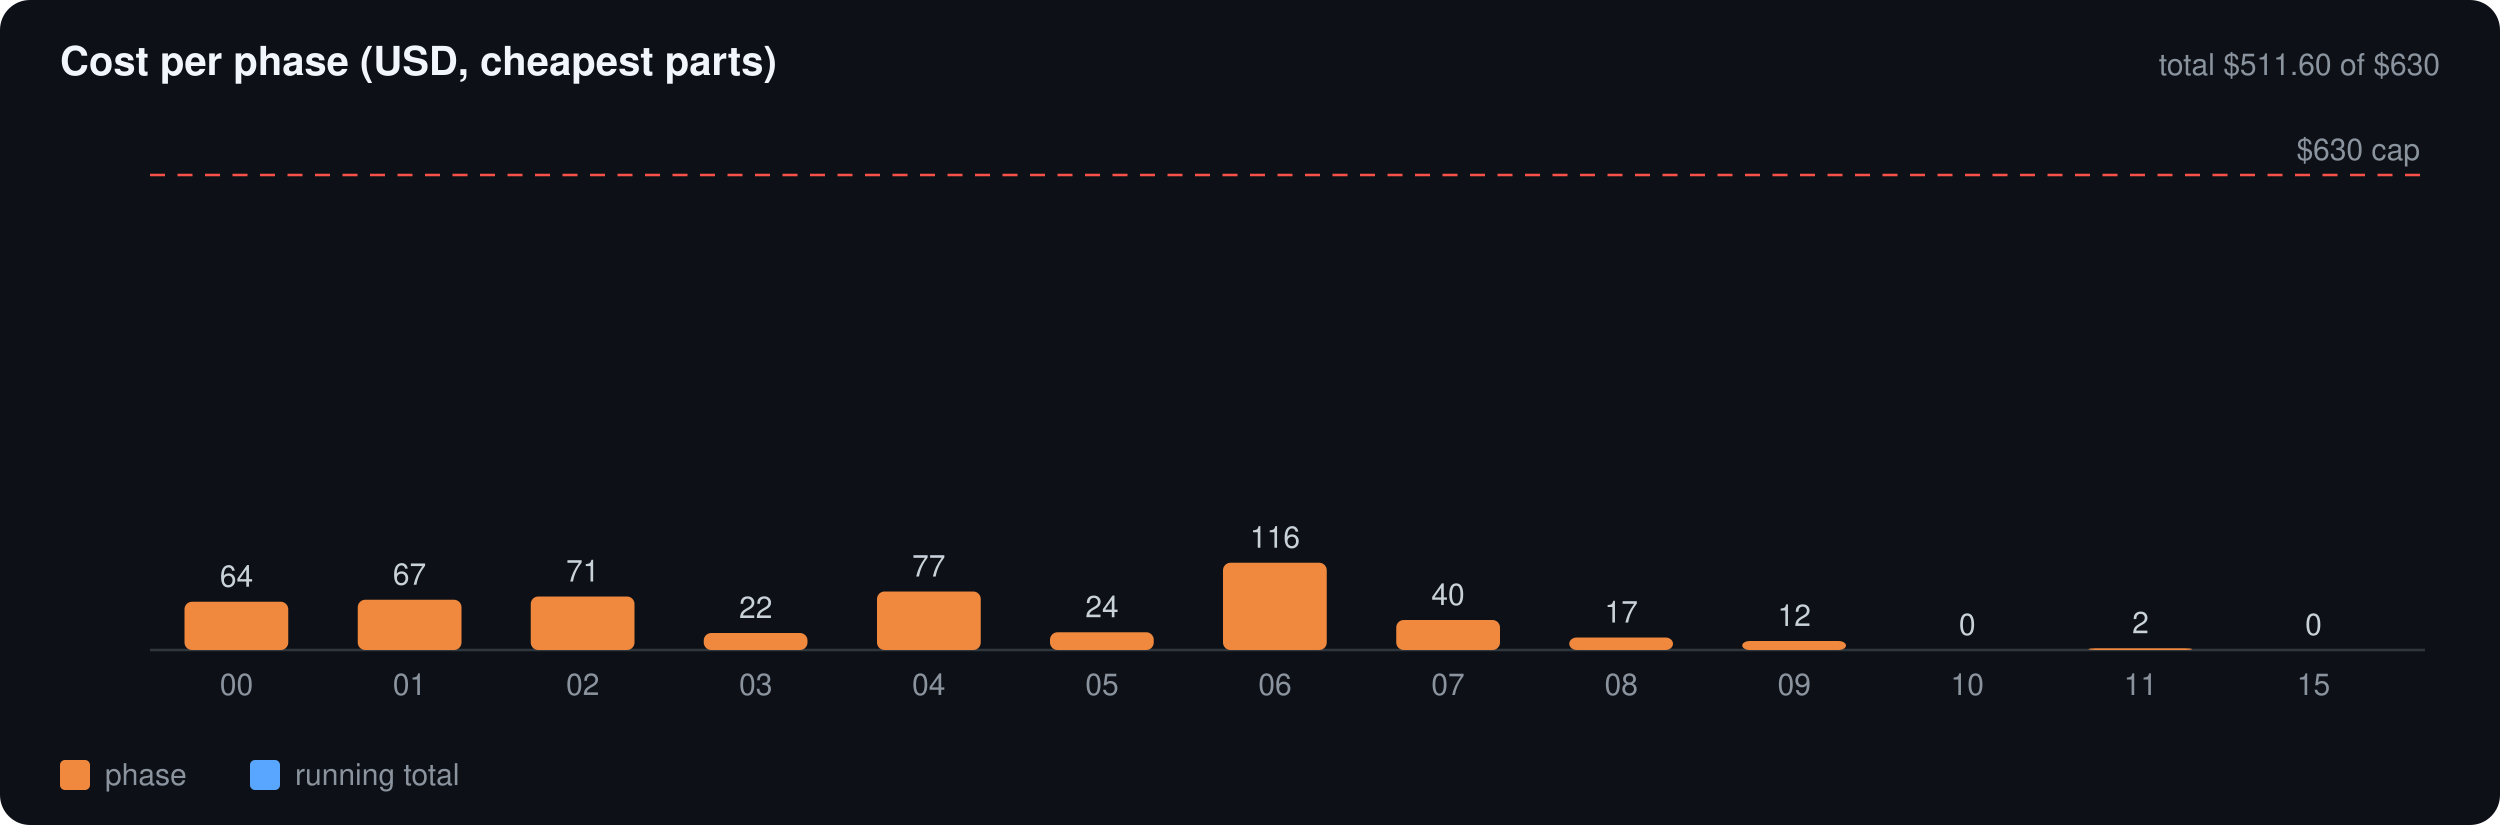
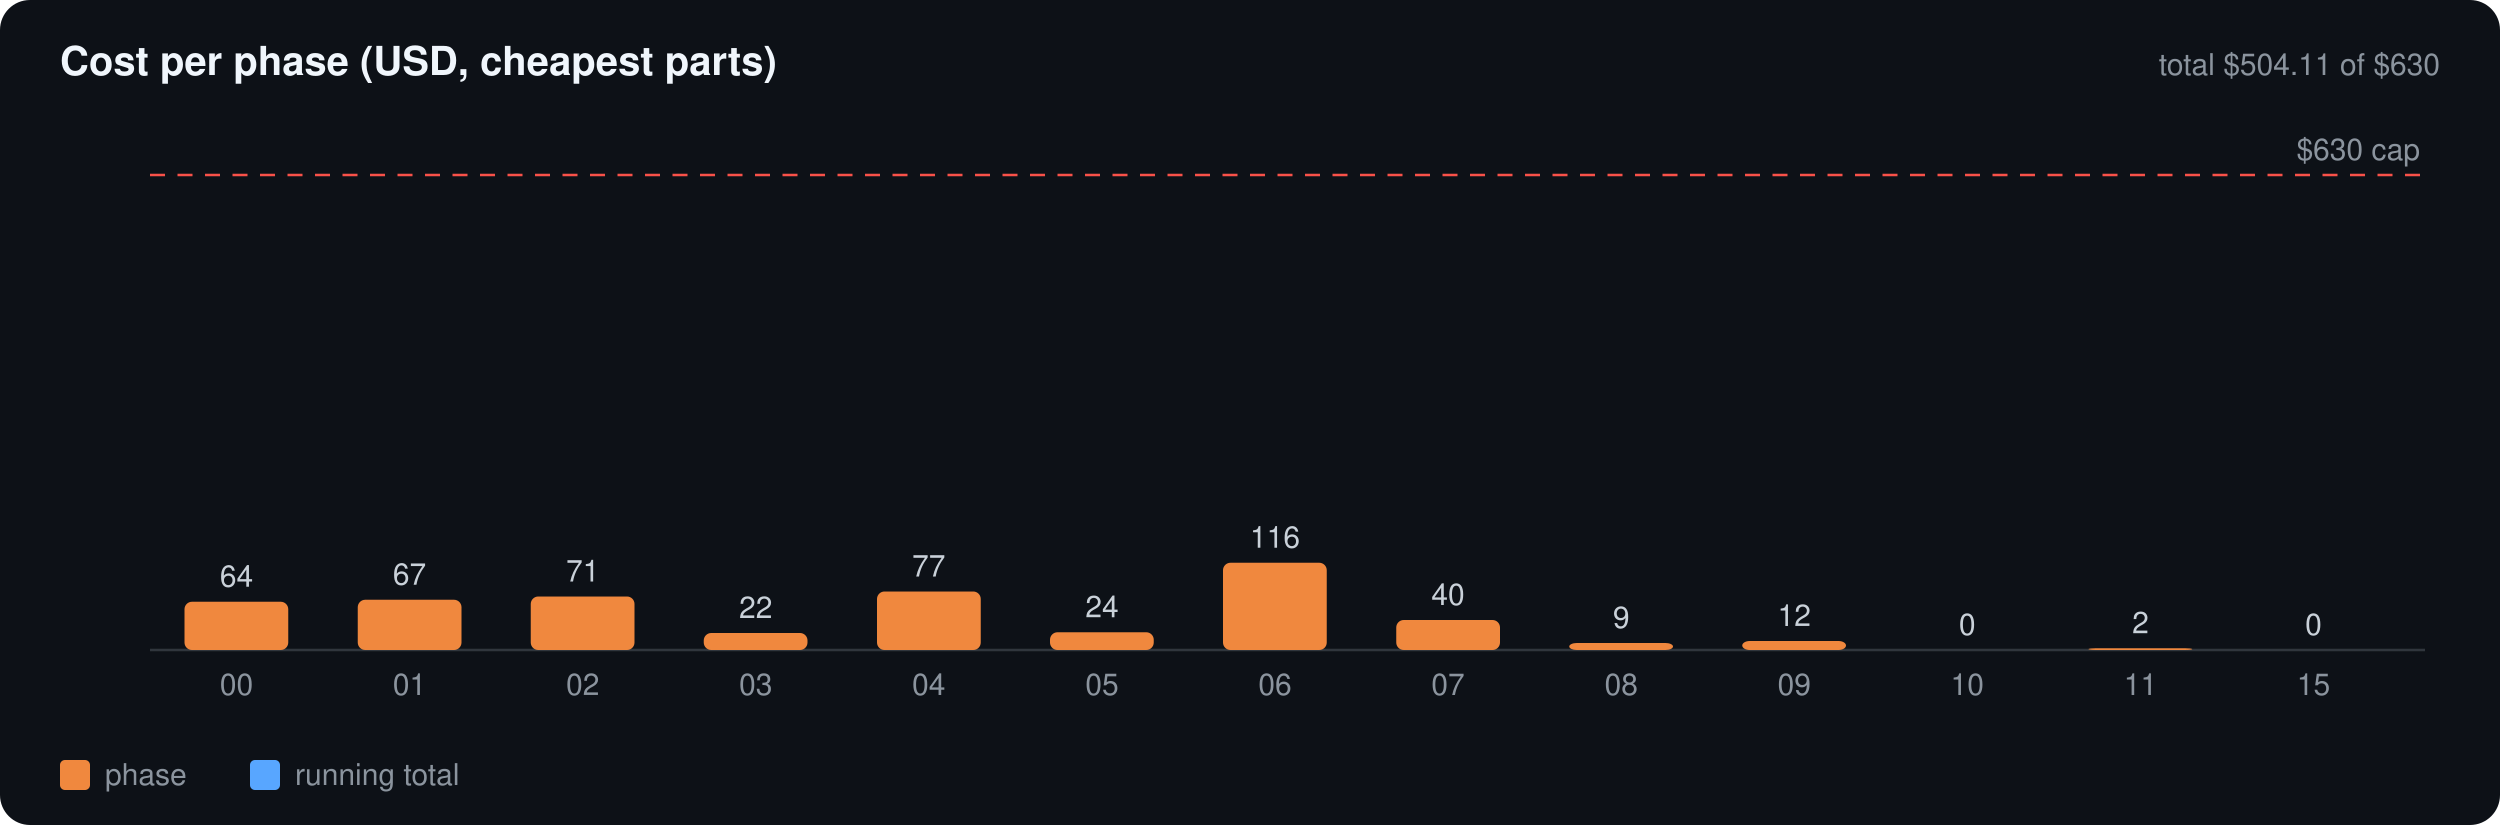
<svg xmlns="http://www.w3.org/2000/svg" viewBox="0 0 1000 330" font-family="Segoe UI,Helvetica,Arial,sans-serif">
  <style>.v{fill:#c9d1d9;font-size:12px;text-anchor:middle} .l{fill:#8b949e;font-size:12px;text-anchor:middle}
.t{fill:#f0f6fc;font-size:16px;font-weight:600} .s{fill:#8b949e;font-size:12px}</style>
  <rect width="1000" height="330" rx="12" fill="#0d1117" />
  <text class="t" x="24" y="30">Cost per phase (USD, cheapest parts)</text>
-   <text class="s" x="976" y="30" text-anchor="end">total $511.60 of $630</text>
+   <text class="s" x="976" y="30" text-anchor="end">total $504.11 of $630</text>
  <line x1="60" y1="70" x2="970" y2="70" stroke="#f85149" stroke-dasharray="6 5" />
  <text class="s" x="968" y="64" text-anchor="end">$630 cap</text>
  <line x1="60" y1="260" x2="970" y2="260" stroke="#30363d" />
  <rect x="73.8" y="240.7" width="41.5" height="19.3" rx="3" fill="#f0883e">
    <animate attributeName="height" from="0" to="19.3" dur="1s" fill="freeze" />
    <animate attributeName="y" from="260" to="240.7" dur="1s" fill="freeze" />
  </rect>
  <text x="94.6" y="234.7" class="v">64</text>
  <text x="94.6" y="278" class="l">00</text>
  <rect x="143.1" y="239.9" width="41.5" height="20.1" rx="3" fill="#f0883e">
    <animate attributeName="height" from="0" to="20.1" dur="1s" fill="freeze" />
    <animate attributeName="y" from="260" to="239.9" dur="1s" fill="freeze" />
  </rect>
  <text x="163.8" y="233.9" class="v">67</text>
  <text x="163.8" y="278" class="l">01</text>
  <rect x="212.3" y="238.6" width="41.5" height="21.4" rx="3" fill="#f0883e">
    <animate attributeName="height" from="0" to="21.4" dur="1s" fill="freeze" />
    <animate attributeName="y" from="260" to="238.6" dur="1s" fill="freeze" />
  </rect>
  <text x="233.1" y="232.6" class="v">71</text>
  <text x="233.1" y="278" class="l">02</text>
  <rect x="281.5" y="253.2" width="41.5" height="6.8" rx="3" fill="#f0883e">
    <animate attributeName="height" from="0" to="6.8" dur="1s" fill="freeze" />
    <animate attributeName="y" from="260" to="253.2" dur="1s" fill="freeze" />
  </rect>
  <text x="302.3" y="247.2" class="v">22</text>
  <text x="302.3" y="278" class="l">03</text>
  <rect x="350.8" y="236.6" width="41.5" height="23.4" rx="3" fill="#f0883e">
    <animate attributeName="height" from="0" to="23.4" dur="1s" fill="freeze" />
    <animate attributeName="y" from="260" to="236.6" dur="1s" fill="freeze" />
  </rect>
  <text x="371.5" y="230.6" class="v">77</text>
  <text x="371.5" y="278" class="l">04</text>
  <rect x="420.0" y="252.9" width="41.5" height="7.1" rx="3" fill="#f0883e">
    <animate attributeName="height" from="0" to="7.1" dur="1s" fill="freeze" />
    <animate attributeName="y" from="260" to="252.9" dur="1s" fill="freeze" />
  </rect>
  <text x="440.8" y="246.9" class="v">24</text>
  <text x="440.8" y="278" class="l">05</text>
  <rect x="489.2" y="225.1" width="41.5" height="34.9" rx="3" fill="#f0883e">
    <animate attributeName="height" from="0" to="34.9" dur="1s" fill="freeze" />
    <animate attributeName="y" from="260" to="225.1" dur="1s" fill="freeze" />
  </rect>
  <text x="510.0" y="219.1" class="v">116</text>
  <text x="510.0" y="278" class="l">06</text>
  <rect x="558.5" y="248.0" width="41.5" height="12.0" rx="3" fill="#f0883e">
    <animate attributeName="height" from="0" to="12.0" dur="1s" fill="freeze" />
    <animate attributeName="y" from="260" to="248.0" dur="1s" fill="freeze" />
  </rect>
  <text x="579.2" y="242.0" class="v">40</text>
  <text x="579.2" y="278" class="l">07</text>
-   <rect x="627.7" y="255.0" width="41.5" height="5.0" rx="3" fill="#f0883e">
-     <animate attributeName="height" from="0" to="5.0" dur="1s" fill="freeze" />
-     <animate attributeName="y" from="260" to="255.0" dur="1s" fill="freeze" />
+   <rect x="627.7" y="257.2" width="41.5" height="2.8" rx="3" fill="#f0883e">
+     <animate attributeName="height" from="0" to="2.8" dur="1s" fill="freeze" />
+     <animate attributeName="y" from="260" to="257.2" dur="1s" fill="freeze" />
  </rect>
-   <text x="648.5" y="249.0" class="v">17</text>
+   <text x="648.5" y="251.2" class="v">9</text>
  <text x="648.5" y="278" class="l">08</text>
  <rect x="696.9" y="256.4" width="41.5" height="3.6" rx="3" fill="#f0883e">
    <animate attributeName="height" from="0" to="3.6" dur="1s" fill="freeze" />
    <animate attributeName="y" from="260" to="256.4" dur="1s" fill="freeze" />
  </rect>
  <text x="717.7" y="250.4" class="v">12</text>
  <text x="717.7" y="278" class="l">09</text>
  <rect x="766.2" y="260.0" width="41.5" height="0.0" rx="3" fill="#f0883e">
    <animate attributeName="height" from="0" to="0.0" dur="1s" fill="freeze" />
    <animate attributeName="y" from="260" to="260.0" dur="1s" fill="freeze" />
  </rect>
  <text x="786.9" y="254.0" class="v">0</text>
  <text x="786.9" y="278" class="l">10</text>
  <rect x="835.4" y="259.3" width="41.5" height="0.7" rx="3" fill="#f0883e">
    <animate attributeName="height" from="0" to="0.7" dur="1s" fill="freeze" />
    <animate attributeName="y" from="260" to="259.3" dur="1s" fill="freeze" />
  </rect>
  <text x="856.2" y="253.3" class="v">2</text>
  <text x="856.2" y="278" class="l">11</text>
  <rect x="904.6" y="260.0" width="41.5" height="0.0" rx="3" fill="#f0883e">
    <animate attributeName="height" from="0" to="0.0" dur="1s" fill="freeze" />
    <animate attributeName="y" from="260" to="260.0" dur="1s" fill="freeze" />
  </rect>
  <text x="925.4" y="254.0" class="v">0</text>
  <text x="925.4" y="278" class="l">15</text>
-   <polyline points="94.6,240.7 163.8,220.6 233.1,199.2 302.3,192.5 371.5,169.1 440.8,162.0 510.0,127.1 579.2,115.1 648.5,110.0 717.7,106.4 786.9,106.4 856.2,105.7 925.4,105.7" fill="none" stroke="#58a6ff" stroke-width="2.5" stroke-dasharray="1200" stroke-dashoffset="1200">
+   <polyline points="94.6,240.7 163.8,220.6 233.1,199.2 302.3,192.5 371.5,169.1 440.8,162.0 510.0,127.1 579.2,115.1 648.5,112.3 717.7,108.7 786.9,108.7 856.2,108.0 925.4,108.0" fill="none" stroke="#58a6ff" stroke-width="2.5" stroke-dasharray="1200" stroke-dashoffset="1200">
    <animate attributeName="stroke-dashoffset" from="1200" to="0" dur="2s" fill="freeze" />
  </polyline>
  <rect x="24" y="304" width="12" height="12" rx="2" fill="#f0883e" />
  <text class="s" x="42" y="314">phase</text>
  <rect x="100" y="304" width="12" height="12" rx="2" fill="#58a6ff" />
  <text class="s" x="118" y="314">running total</text>
</svg>
